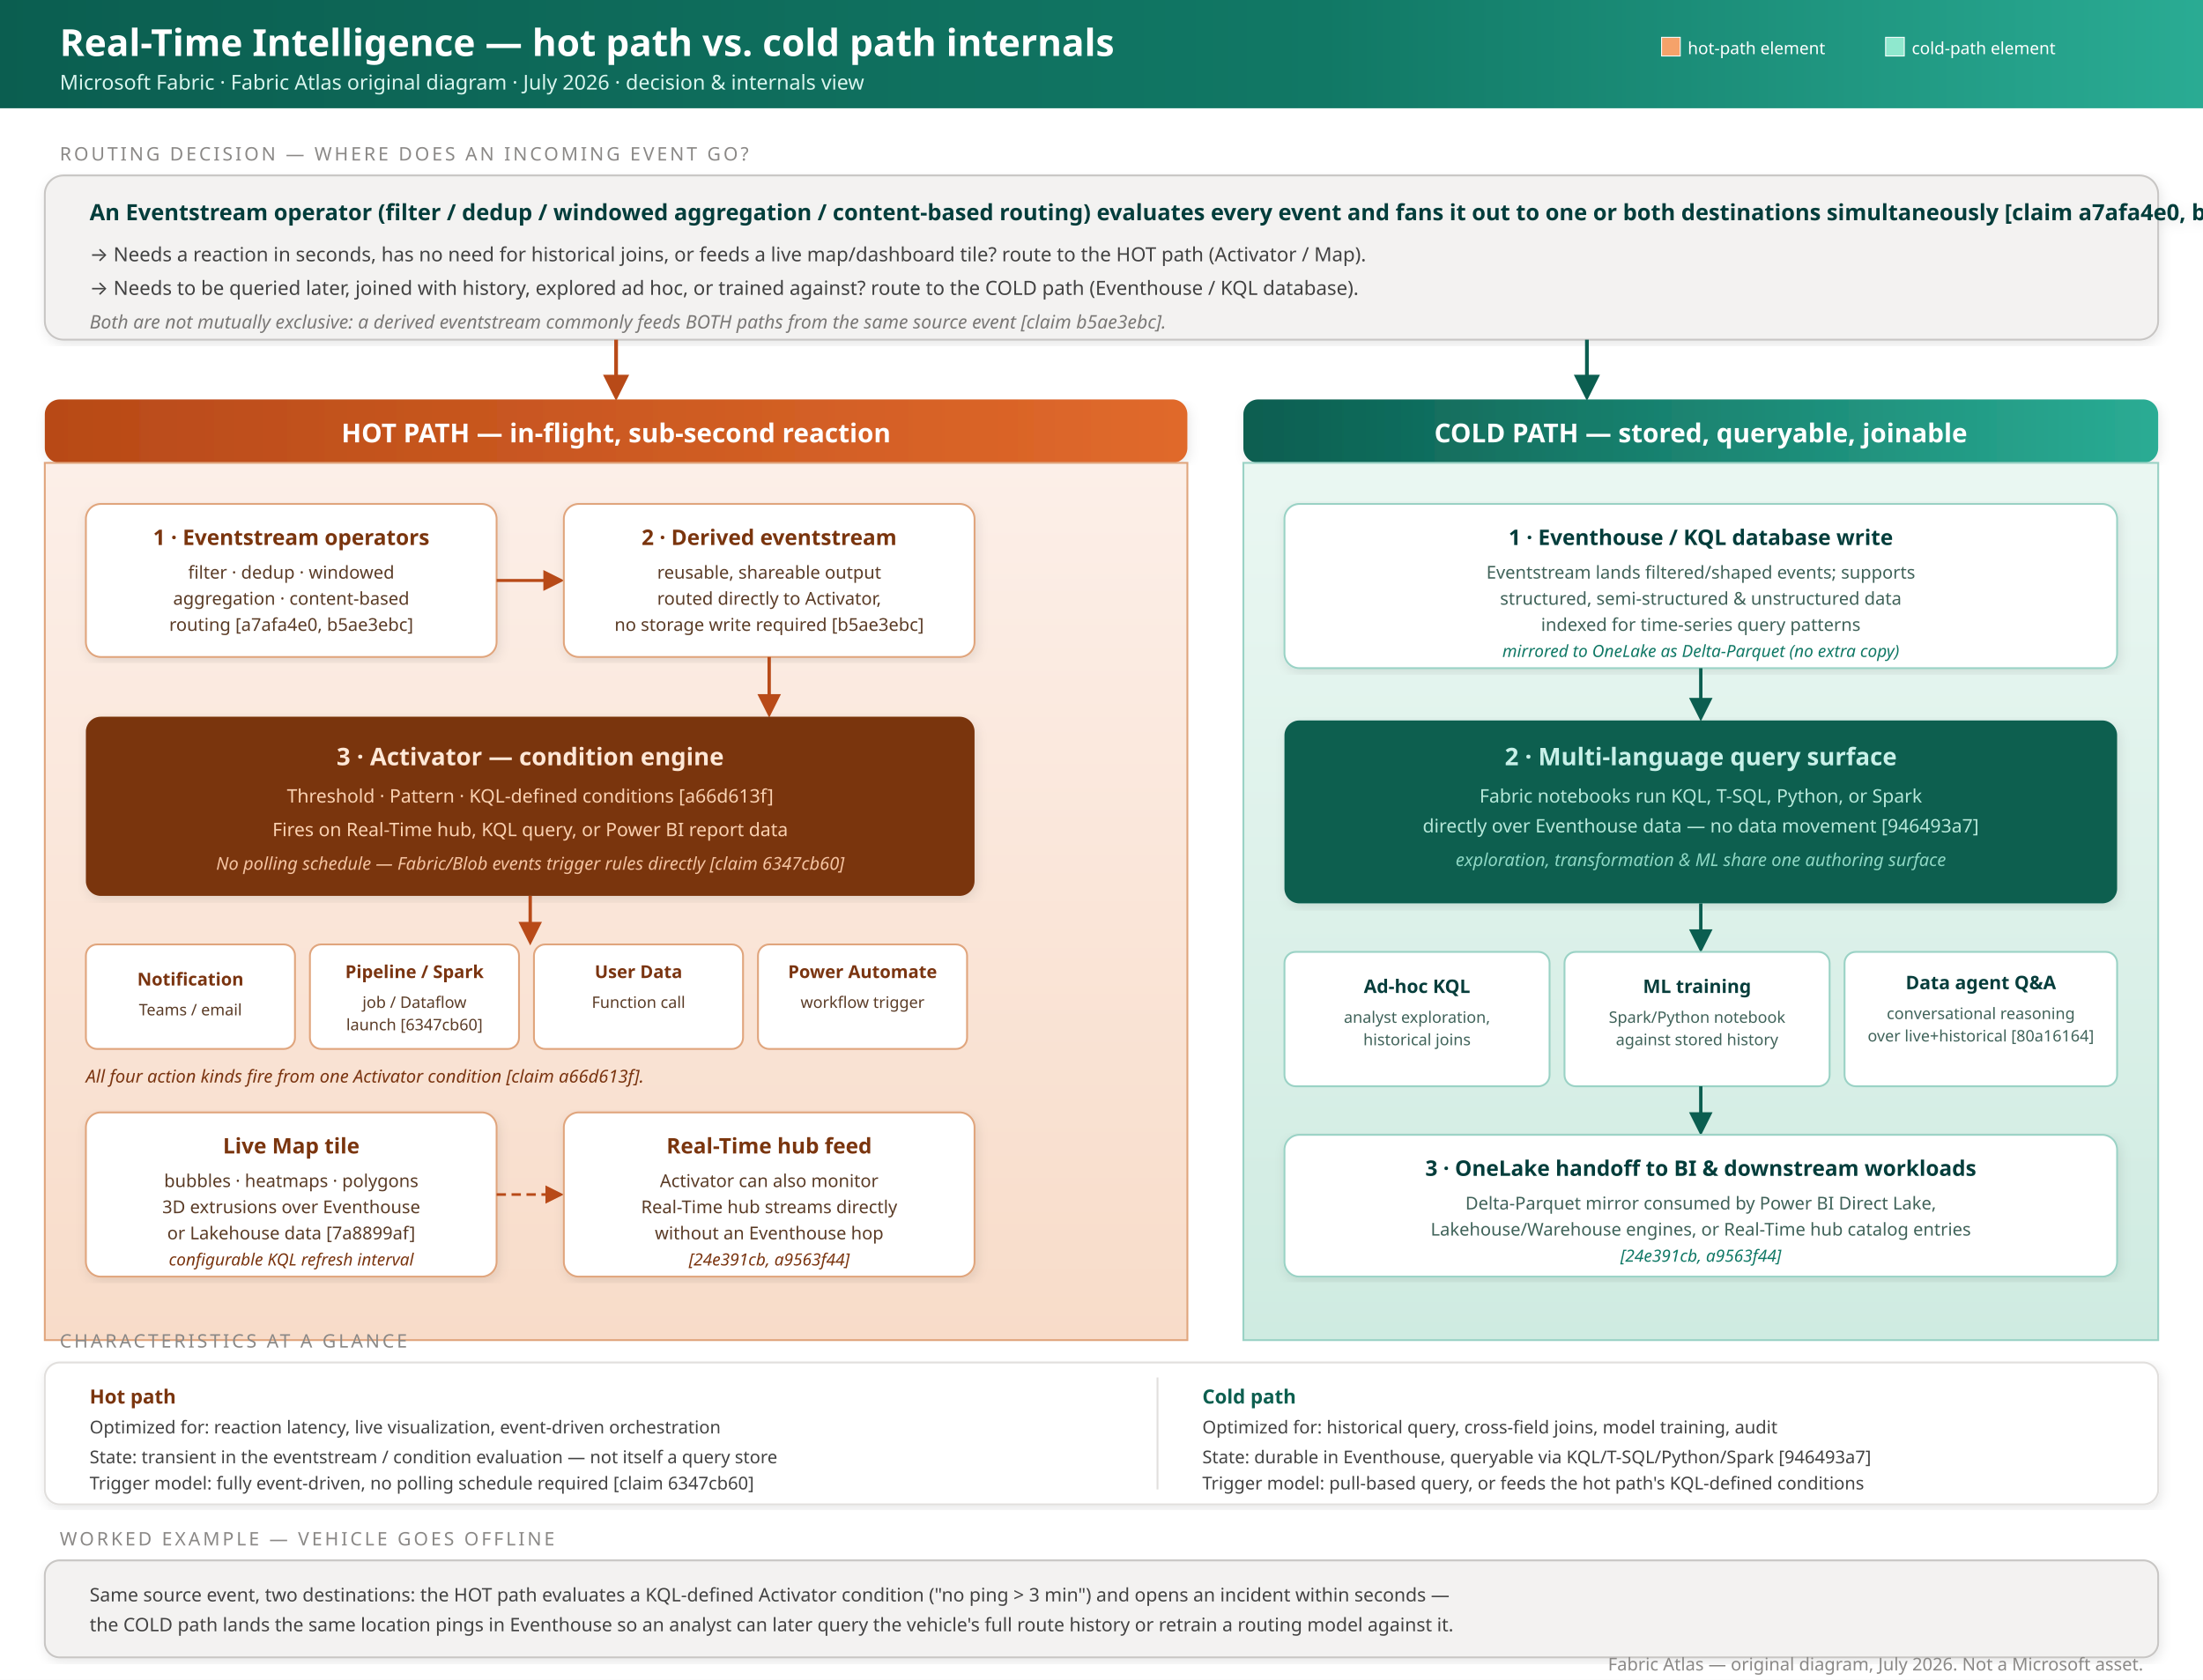
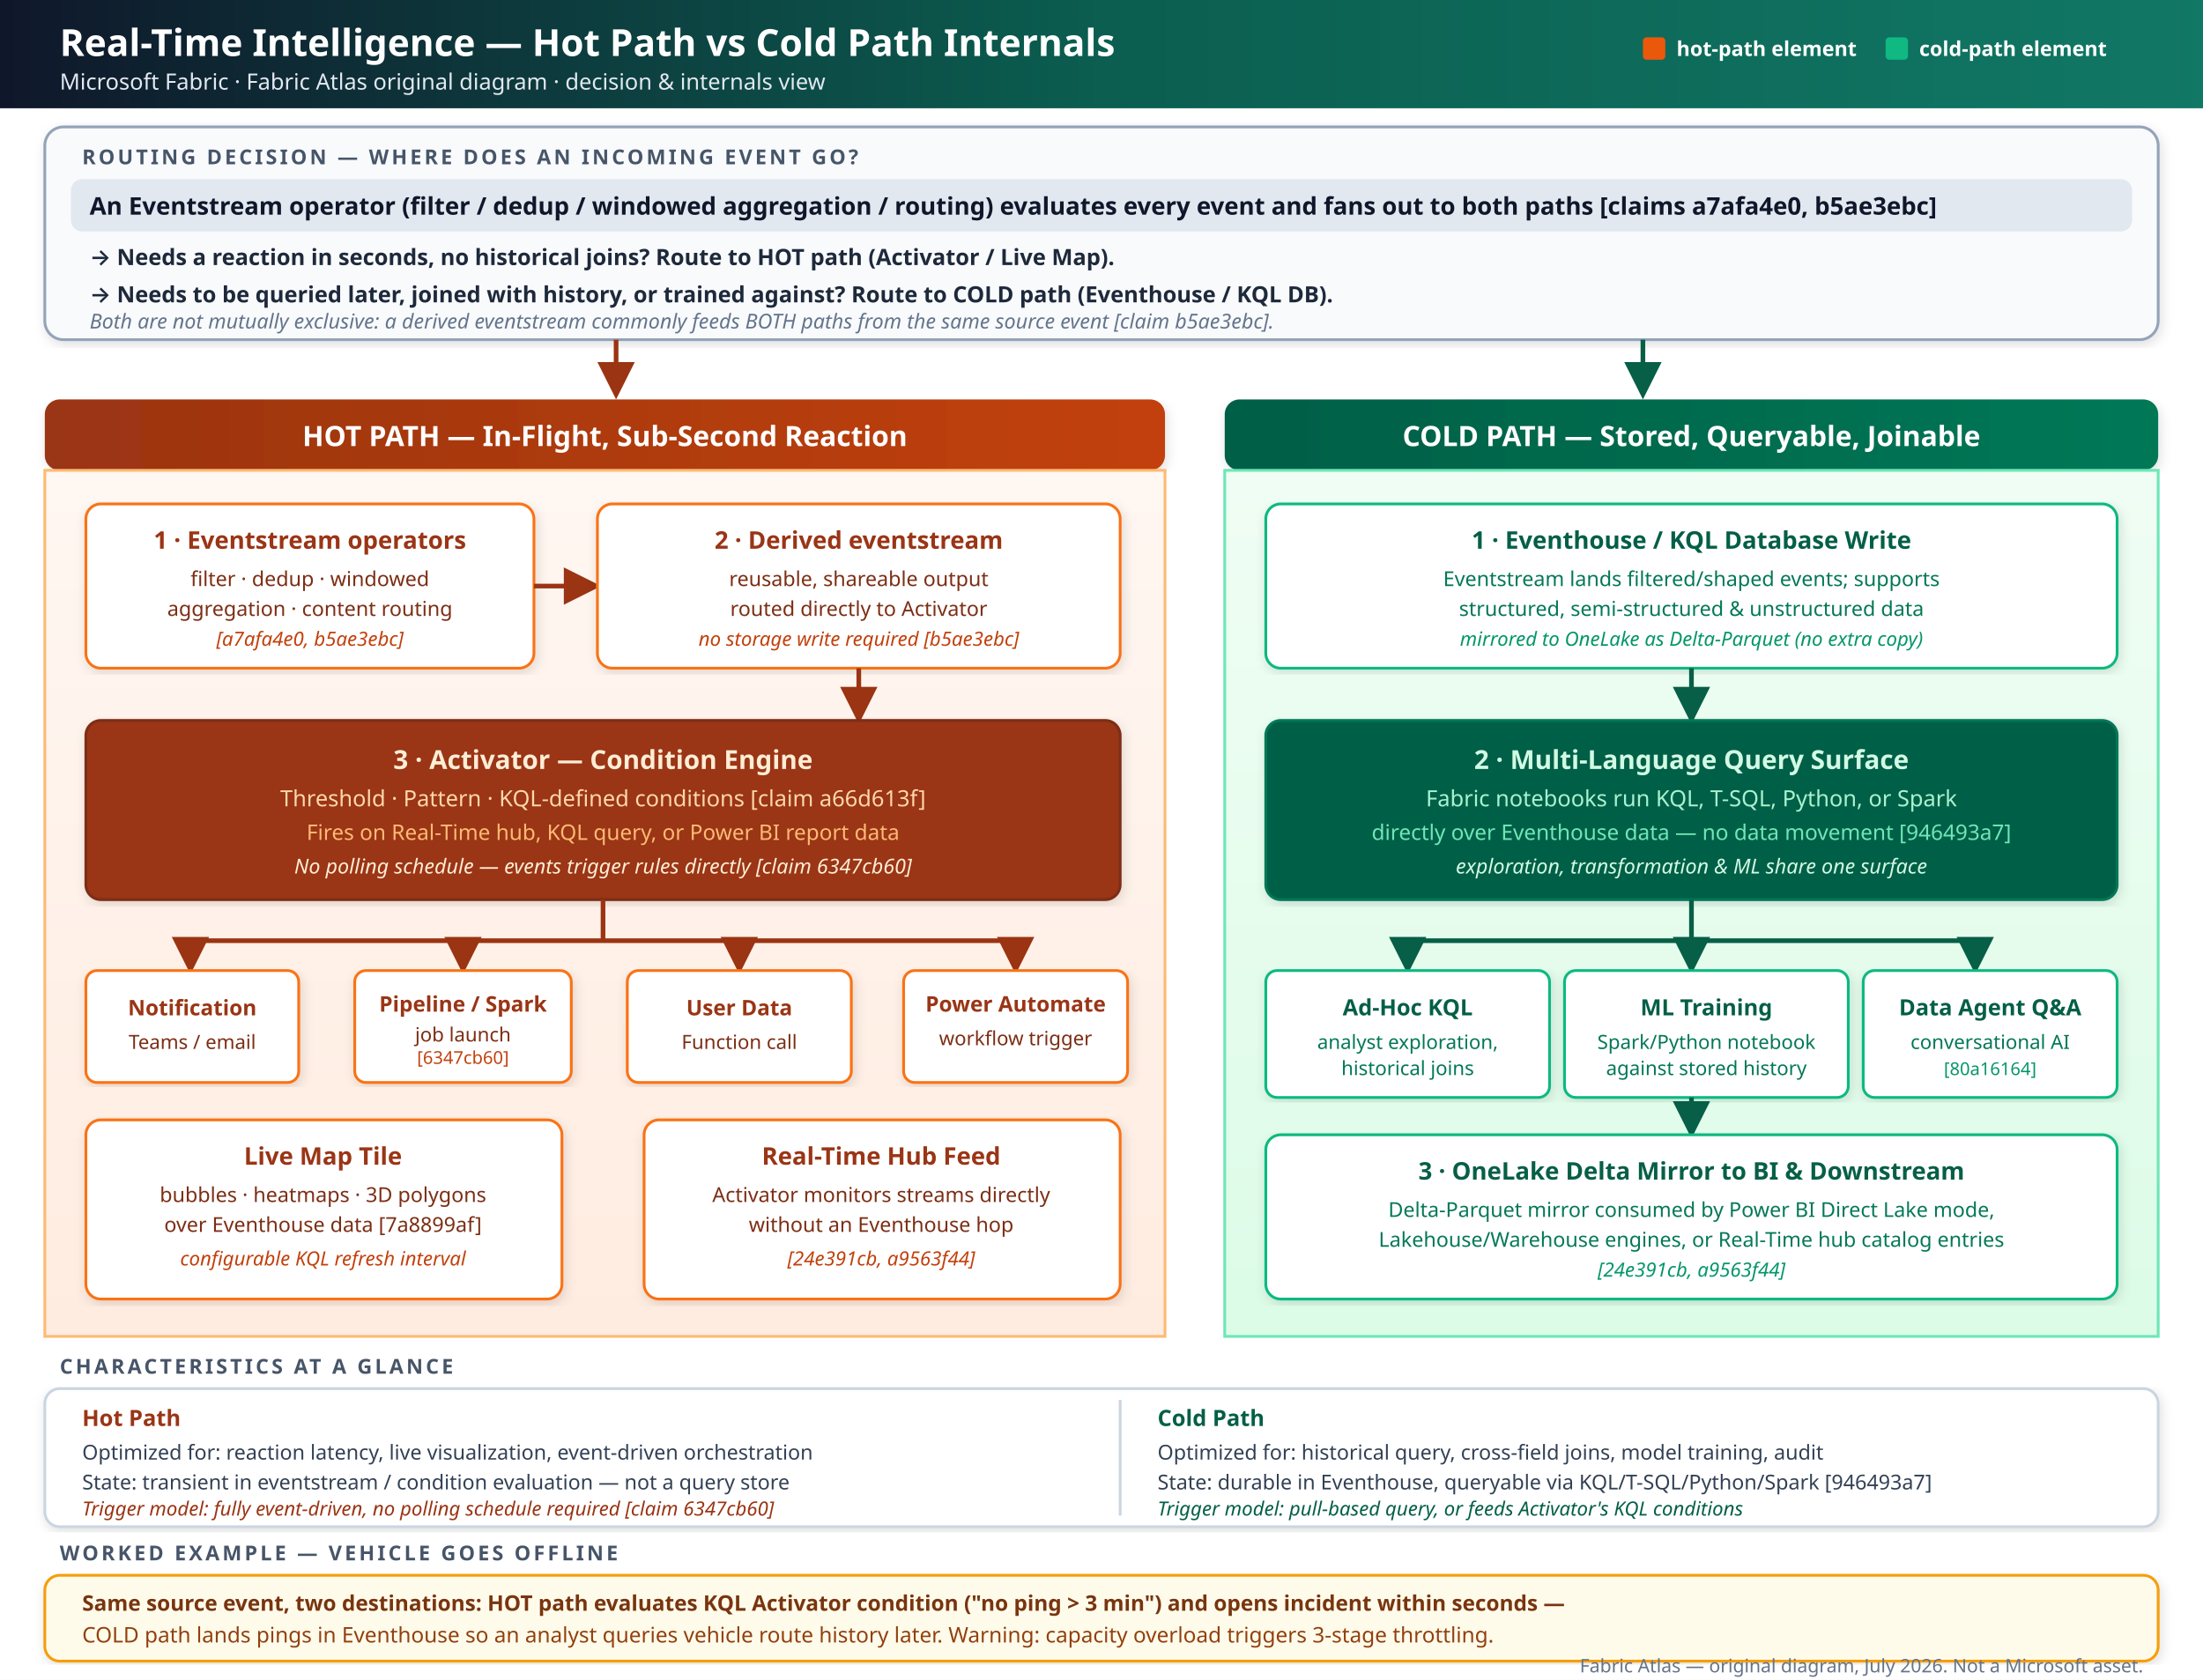
<svg xmlns="http://www.w3.org/2000/svg" viewBox="0 0 1180 900" font-family="Segoe UI, -apple-system, sans-serif" role="img" aria-labelledby="rti-hot-cold-path-title rti-hot-cold-path-desc" data-diagram-id="rti-hot-cold-path">
  <defs>
    <linearGradient id="hdr" x1="0" y1="0" x2="1" y2="0">
-       <stop offset="0" stop-color="#0B5E50" />
-       <stop offset="0.6" stop-color="#117865" />
-       <stop offset="1" stop-color="#2AAC94" />
+       <stop offset="0" stop-color="#0F172A" />
+       <stop offset="0.5" stop-color="#0B5E50" />
+       <stop offset="1" stop-color="#117865" />
    </linearGradient>
    <linearGradient id="hotBg" x1="0" y1="0" x2="0" y2="1">
-       <stop offset="0" stop-color="#FCEFE8" />
-       <stop offset="1" stop-color="#F8DCC9" />
+       <stop offset="0" stop-color="#FFF7F2" />
+       <stop offset="1" stop-color="#FFECE0" />
    </linearGradient>
    <linearGradient id="hotHead" x1="0" y1="0" x2="1" y2="0">
-       <stop offset="0" stop-color="#B84A18" />
-       <stop offset="1" stop-color="#E0692B" />
+       <stop offset="0" stop-color="#9A3412" />
+       <stop offset="1" stop-color="#C2410C" />
    </linearGradient>
    <linearGradient id="coldBg" x1="0" y1="0" x2="0" y2="1">
-       <stop offset="0" stop-color="#EAF7F2" />
-       <stop offset="1" stop-color="#CFEBE1" />
+       <stop offset="0" stop-color="#F0FDF4" />
+       <stop offset="1" stop-color="#DCFCE7" />
    </linearGradient>
    <linearGradient id="coldHead" x1="0" y1="0" x2="1" y2="0">
-       <stop offset="0" stop-color="#0B5E50" />
-       <stop offset="1" stop-color="#2AAC94" />
+       <stop offset="0" stop-color="#065F46" />
+       <stop offset="1" stop-color="#047857" />
    </linearGradient>
-     <marker id="arrHot" viewBox="0 0 10 10" refX="8" refY="5" markerWidth="7" markerHeight="7" orient="auto-start-reverse">
-       <path d="M0 0 L10 5 L0 10 z" fill="#B84A18" />
+     <marker id="arrHot" viewBox="0 0 10 10" refX="8" refY="5" markerWidth="8" markerHeight="8" orient="auto-start-reverse">
+       <path d="M0 0 L10 5 L0 10 z" fill="#9A3412" />
    </marker>
-     <marker id="arrCold" viewBox="0 0 10 10" refX="8" refY="5" markerWidth="7" markerHeight="7" orient="auto-start-reverse">
-       <path d="M0 0 L10 5 L0 10 z" fill="#0B5E50" />
+     <marker id="arrCold" viewBox="0 0 10 10" refX="8" refY="5" markerWidth="8" markerHeight="8" orient="auto-start-reverse">
+       <path d="M0 0 L10 5 L0 10 z" fill="#065F46" />
    </marker>
-     <marker id="arrGray" viewBox="0 0 10 10" refX="8" refY="5" markerWidth="7" markerHeight="7" orient="auto-start-reverse">
-       <path d="M0 0 L10 5 L0 10 z" fill="#8A8886" />
+     <marker id="arrGray" viewBox="0 0 10 10" refX="8" refY="5" markerWidth="8" markerHeight="8" orient="auto-start-reverse">
+       <path d="M0 0 L10 5 L0 10 z" fill="#475569" />
    </marker>
    <filter id="shadow" x="-4%" y="-4%" width="108%" height="108%">
-       <feDropShadow dx="1" dy="2" stdDeviation="3" flood-color="#00000018" />
+       <feDropShadow dx="1" dy="2" stdDeviation="3" flood-color="#00000020" />
    </filter>
  </defs>
  <rect width="1180" height="900" fill="#FFFFFF" />
  <rect x="0" y="0" width="1180" height="58" fill="url(#hdr)" />
-   <text x="32" y="30" font-size="20" font-weight="650" fill="#FFFFFF">Real-Time Intelligence — hot path vs. cold path internals</text>
-   <text x="32" y="48" font-size="11" fill="#D9F5EE">Microsoft Fabric · Fabric Atlas original diagram · July 2026 · decision &amp; internals view</text>
+   <text x="32" y="30" font-size="20" font-weight="700" fill="#FFFFFF">Real-Time Intelligence — Hot Path vs Cold Path Internals</text>
+   <text x="32" y="48" font-size="12" fill="#E2E8F0">Microsoft Fabric · Fabric Atlas original diagram · decision &amp; internals view</text>
+   <g>
+     <rect x="880" y="20" width="12" height="12" rx="2" fill="#EA580C" />
+     <text x="898" y="30" font-size="11" font-weight="600" fill="#FFFFFF">hot-path element</text>
+     <rect x="1010" y="20" width="12" height="12" rx="2" fill="#10B981" />
+     <text x="1028" y="30" font-size="11" font-weight="600" fill="#FFFFFF">cold-path element</text>
+   </g>
  <g data-node-id="hot-path-question" role="group" tabindex="0" aria-label="Does this event need an immediate reaction?">
-     <rect x="20.0" y="71.5" width="319.8" height="30.0" rx="6" fill="transparent" pointer-events="all" />
-     <text x="32" y="86" font-size="10" letter-spacing="1.4" fill="#8A8886">ROUTING DECISION — WHERE DOES AN INCOMING EVENT GO?</text>
+     <rect x="24" y="68" width="1132" height="114" rx="10" fill="#F8FAFC" stroke="#94A3B8" stroke-width="1.5" filter="url(#shadow)" pointer-events="all" />
+     <text x="44" y="88" font-size="11" font-weight="700" letter-spacing="1.5" fill="#475569">ROUTING DECISION — WHERE DOES AN INCOMING EVENT GO?</text>
+     <g data-node-id="eventstream-source" role="group" tabindex="0" aria-label="Eventstream ingest &amp; routing">
+       <rect x="38" y="96" width="1104" height="28" rx="6" fill="#E2E8F0" pointer-events="all" />
+       <text x="48" y="115" font-size="13" font-weight="700" fill="#0F172A">An Eventstream operator (filter / dedup / windowed aggregation / routing) evaluates every event and fans out to both paths [claims a7afa4e0, b5ae3ebc]</text>
+     </g>
+     <text x="48" y="142" font-size="12" font-weight="600" fill="#1E293B">→ Needs a reaction in seconds, no historical joins?  Route to HOT path (Activator / Live Map).</text>
+     <g data-node-id="eventhouse-cold-path" role="group" tabindex="0" aria-label="Eventhouse KQL database (cold path)">
+       <text x="48" y="162" font-size="12" font-weight="600" fill="#1E293B">→ Needs to be queried later, joined with history, or trained against?  Route to COLD path (Eventhouse / KQL DB).</text>
+     </g>
+     <text x="48" y="176" font-size="11" fill="#64748B" font-style="italic">Both are not mutually exclusive: a derived eventstream commonly feeds BOTH paths from the same source event [claim b5ae3ebc].</text>
+   </g>
+   <line x1="330" y1="182" x2="330" y2="210" stroke="#9A3412" stroke-width="2.5" marker-end="url(#arrHot)" />
+   <line x1="880" y1="182" x2="880" y2="210" stroke="#065F46" stroke-width="2.5" marker-end="url(#arrCold)" />
+   <g filter="url(#shadow)">
+     <rect x="24" y="214" width="600" height="38" rx="8" fill="url(#hotHead)" />
+     <text x="324" y="239" text-anchor="middle" font-size="15" font-weight="700" fill="#FFFFFF">HOT PATH — In-Flight, Sub-Second Reaction</text>
+   </g>
+   <rect x="24" y="252" width="600" height="464" rx="0 0 10 10" fill="url(#hotBg)" stroke="#FDBA74" stroke-width="1.5" />
+   <g filter="url(#shadow)">
+     <rect x="46" y="270" width="240" height="88" rx="8" fill="#FFFFFF" stroke="#F97316" stroke-width="1.5" />
+     <text x="166" y="294" text-anchor="middle" font-size="13" font-weight="700" fill="#9A3412">1 · Eventstream operators</text>
+     <text x="166" y="314" text-anchor="middle" font-size="11" fill="#7C2D12">filter · dedup · windowed</text>
+     <text x="166" y="330" text-anchor="middle" font-size="11" fill="#7C2D12">aggregation · content routing</text>
+     <text x="166" y="346" text-anchor="middle" font-size="10.5" fill="#C2410C" font-style="italic">[a7afa4e0, b5ae3ebc]</text>
+   </g>
+   <line x1="286" y1="314" x2="318" y2="314" stroke="#9A3412" stroke-width="2.5" marker-end="url(#arrHot)" />
+   <g filter="url(#shadow)">
+     <rect x="320" y="270" width="280" height="88" rx="8" fill="#FFFFFF" stroke="#F97316" stroke-width="1.5" />
+     <text x="460" y="294" text-anchor="middle" font-size="13" font-weight="700" fill="#9A3412">2 · Derived eventstream</text>
+     <text x="460" y="314" text-anchor="middle" font-size="11" fill="#7C2D12">reusable, shareable output</text>
+     <text x="460" y="330" text-anchor="middle" font-size="11" fill="#7C2D12">routed directly to Activator</text>
+     <text x="460" y="346" text-anchor="middle" font-size="10.5" fill="#C2410C" font-style="italic">no storage write required [b5ae3ebc]</text>
+   </g>
+   <line x1="460" y1="358" x2="460" y2="384" stroke="#9A3412" stroke-width="2.5" marker-end="url(#arrHot)" />
+   <g data-node-id="activator-hot-path" role="group" tabindex="0" aria-label="Activator (hot path)">
+     <rect x="46" y="386" width="554" height="96" rx="8" fill="#9A3412" stroke="#7C2D12" stroke-width="1.5" filter="url(#shadow)" pointer-events="all" />
+     <text x="323" y="412" text-anchor="middle" font-size="14" font-weight="700" fill="#FFEDD5">3 · Activator — Condition Engine</text>
+     <text x="323" y="432" text-anchor="middle" font-size="12" fill="#FED7AA">Threshold · Pattern · KQL-defined conditions [claim a66d613f]</text>
+     <text x="323" y="450" text-anchor="middle" font-size="11.5" fill="#FDBA74">Fires on Real-Time hub, KQL query, or Power BI report data</text>
+     <text x="323" y="468" text-anchor="middle" font-size="11" fill="#FFEDD5" font-style="italic">No polling schedule — events trigger rules directly [claim 6347cb60]</text>
+   </g>
+   <line x1="323" y1="482" x2="323" y2="504" stroke="#9A3412" stroke-width="2.5" />
+   <line x1="102" y1="504" x2="544" y2="504" stroke="#9A3412" stroke-width="2.5" />
+   <line x1="102" y1="504" x2="102" y2="518" stroke="#9A3412" stroke-width="2.5" marker-end="url(#arrHot)" />
+   <line x1="248" y1="504" x2="248" y2="518" stroke="#9A3412" stroke-width="2.5" marker-end="url(#arrHot)" />
+   <line x1="396" y1="504" x2="396" y2="518" stroke="#9A3412" stroke-width="2.5" marker-end="url(#arrHot)" />
+   <line x1="544" y1="504" x2="544" y2="518" stroke="#9A3412" stroke-width="2.5" marker-end="url(#arrHot)" />
+   <g filter="url(#shadow)">
+     <rect x="46" y="520" width="114" height="60" rx="6" fill="#FFFFFF" stroke="#F97316" stroke-width="1.5" />
+     <text x="103" y="544" text-anchor="middle" font-size="11.5" font-weight="700" fill="#9A3412">Notification</text>
+     <text x="103" y="562" text-anchor="middle" font-size="10.5" fill="#7C2D12">Teams / email</text>
+     <rect x="190" y="520" width="116" height="60" rx="6" fill="#FFFFFF" stroke="#F97316" stroke-width="1.5" />
+     <text x="248" y="542" text-anchor="middle" font-size="11.5" font-weight="700" fill="#9A3412">Pipeline / Spark</text>
+     <text x="248" y="558" text-anchor="middle" font-size="10.5" fill="#7C2D12">job launch</text>
+     <text x="248" y="570" text-anchor="middle" font-size="9.5" fill="#C2410C">[6347cb60]</text>
+     <rect x="336" y="520" width="120" height="60" rx="6" fill="#FFFFFF" stroke="#F97316" stroke-width="1.5" />
+     <text x="396" y="544" text-anchor="middle" font-size="11.5" font-weight="700" fill="#9A3412">User Data</text>
+     <text x="396" y="562" text-anchor="middle" font-size="10.5" fill="#7C2D12">Function call</text>
+     <rect x="484" y="520" width="120" height="60" rx="6" fill="#FFFFFF" stroke="#F97316" stroke-width="1.5" />
+     <text x="544" y="542" text-anchor="middle" font-size="11.5" font-weight="700" fill="#9A3412">Power Automate</text>
+     <text x="544" y="560" text-anchor="middle" font-size="10.5" fill="#7C2D12">workflow trigger</text>
  </g>
  <g filter="url(#shadow)">
-     <rect x="24" y="94" width="1132" height="88" rx="10" fill="#F3F2F1" stroke="#C8C6C4" />
-     <g data-node-id="eventstream-source" role="group" tabindex="0" aria-label="Eventstream ingest &amp; routing">
-       <rect x="36.0" y="100.6" width="480.0" height="30.0" rx="6" fill="transparent" pointer-events="all" />
-       <text x="48" y="118" font-size="12" font-weight="600" fill="#063D3B">An Eventstream operator (filter / dedup / windowed aggregation / content-based routing) evaluates every event and fans it out to one or both destinations simultaneously [claim a7afa4e0, b5ae3ebc]</text>
-     </g>
-     <text x="48" y="140" font-size="10.5" fill="#424242">→ Needs a reaction in seconds, has no need for historical joins, or feeds a live map/dashboard tile?  route to the HOT path (Activator / Map).</text>
-     <g data-node-id="eventhouse-cold-path" role="group" tabindex="0" aria-label="Eventhouse KQL database (cold path)">
-       <rect x="36.0" y="142.8" width="480.0" height="30.0" rx="6" fill="transparent" pointer-events="all" />
-       <text x="48" y="158" font-size="10.5" fill="#424242">→ Needs to be queried later, joined with history, explored ad hoc, or trained against?  route to the COLD path (Eventhouse / KQL database).</text>
-     </g>
-     <text x="48" y="176" font-size="10" fill="#797775" font-style="italic">Both are not mutually exclusive: a derived eventstream commonly feeds BOTH paths from the same source event [claim b5ae3ebc].</text>
-   </g>
-   <line x1="330" y1="182" x2="330" y2="212" stroke="#B84A18" stroke-width="2" marker-end="url(#arrHot)" />
-   <line x1="850" y1="182" x2="850" y2="212" stroke="#0B5E50" stroke-width="2" marker-end="url(#arrCold)" />
-   <g filter="url(#shadow)">
-     <rect x="24" y="214" width="612" height="34" rx="8" fill="url(#hotHead)" />
-     <text x="330" y="237" text-anchor="middle" font-size="14" font-weight="650" fill="#FFFFFF">HOT PATH — in-flight, sub-second reaction</text>
-   </g>
-   <rect x="24" y="248" width="612" height="470" rx="0 0 10 10" fill="url(#hotBg)" stroke="#E0A57D" />
-   <g filter="url(#shadow)">
-     <rect x="46" y="270" width="220" height="82" rx="8" fill="#FFFFFF" stroke="#E0A57D" />
-     <text x="156" y="292" text-anchor="middle" font-size="11.5" font-weight="600" fill="#7A3410">1 · Eventstream operators</text>
-     <text x="156" y="310" text-anchor="middle" font-size="9.5" fill="#5A3B26">filter · dedup · windowed</text>
-     <text x="156" y="324" text-anchor="middle" font-size="9.5" fill="#5A3B26">aggregation · content-based</text>
-     <text x="156" y="338" text-anchor="middle" font-size="9.5" fill="#5A3B26">routing [a7afa4e0, b5ae3ebc]</text>
-   </g>
-   <line x1="266" y1="311" x2="300" y2="311" stroke="#B84A18" stroke-width="1.6" marker-end="url(#arrHot)" />
-   <g filter="url(#shadow)">
-     <rect x="302" y="270" width="220" height="82" rx="8" fill="#FFFFFF" stroke="#E0A57D" />
-     <text x="412" y="292" text-anchor="middle" font-size="11.5" font-weight="600" fill="#7A3410">2 · Derived eventstream</text>
-     <text x="412" y="310" text-anchor="middle" font-size="9.5" fill="#5A3B26">reusable, shareable output</text>
-     <text x="412" y="324" text-anchor="middle" font-size="9.5" fill="#5A3B26">routed directly to Activator,</text>
-     <text x="412" y="338" text-anchor="middle" font-size="9.5" fill="#5A3B26">no storage write required [b5ae3ebc]</text>
-   </g>
-   <line x1="412" y1="352" x2="412" y2="382" stroke="#B84A18" stroke-width="1.8" marker-end="url(#arrHot)" />
-   <g filter="url(#shadow)">
-     <rect x="46" y="384" width="476" height="96" rx="8" fill="#7A3410" />
-     <text x="284" y="410" text-anchor="middle" font-size="13" font-weight="650" fill="#FFE8D6">3 · Activator — condition engine</text>
-     <text x="284" y="430" text-anchor="middle" font-size="10" fill="#FBD2B0">Threshold · Pattern · KQL-defined conditions [a66d613f]</text>
-     <text x="284" y="448" text-anchor="middle" font-size="10" fill="#FBD2B0">Fires on Real-Time hub, KQL query, or Power BI report data</text>
-     <text x="284" y="466" text-anchor="middle" font-size="9.5" fill="#F5C4A0" font-style="italic">No polling schedule — Fabric/Blob events trigger rules directly [claim 6347cb60]</text>
-   </g>
-   <line x1="284" y1="480" x2="284" y2="504" stroke="#B84A18" stroke-width="1.8" marker-end="url(#arrHot)" />
-   <g>
-     <rect x="46" y="506" width="112" height="56" rx="6" fill="#FFFFFF" stroke="#E0A57D" />
-     <text x="102" y="528" text-anchor="middle" font-size="9.5" font-weight="600" fill="#7A3410">Notification</text>
-     <text x="102" y="544" text-anchor="middle" font-size="8.5" fill="#5A3B26">Teams / email</text>
-     <rect x="166" y="506" width="112" height="56" rx="6" fill="#FFFFFF" stroke="#E0A57D" />
-     <text x="222" y="524" text-anchor="middle" font-size="9.5" font-weight="600" fill="#7A3410">Pipeline / Spark</text>
-     <text x="222" y="540" text-anchor="middle" font-size="8.5" fill="#5A3B26">job / Dataflow</text>
-     <text x="222" y="552" text-anchor="middle" font-size="8.5" fill="#5A3B26">launch [6347cb60]</text>
-     <rect x="286" y="506" width="112" height="56" rx="6" fill="#FFFFFF" stroke="#E0A57D" />
-     <text x="342" y="524" text-anchor="middle" font-size="9.5" font-weight="600" fill="#7A3410">User Data</text>
-     <text x="342" y="540" text-anchor="middle" font-size="8.5" fill="#5A3B26">Function call</text>
-     <rect x="406" y="506" width="112" height="56" rx="6" fill="#FFFFFF" stroke="#E0A57D" />
-     <text x="462" y="524" text-anchor="middle" font-size="9.5" font-weight="600" fill="#7A3410">Power Automate</text>
-     <text x="462" y="540" text-anchor="middle" font-size="8.5" fill="#5A3B26">workflow trigger</text>
-   </g>
-   <text x="46" y="580" font-size="9.5" fill="#7A3410" font-style="italic">All four action kinds fire from one Activator condition [claim a66d613f].</text>
-   <g filter="url(#shadow)">
-     <rect x="46" y="596" width="220" height="88" rx="8" fill="#FFFFFF" stroke="#E0A57D" />
-     <text x="156" y="618" text-anchor="middle" font-size="11.5" font-weight="600" fill="#7A3410">Live Map tile</text>
-     <text x="156" y="636" text-anchor="middle" font-size="9.5" fill="#5A3B26">bubbles · heatmaps · polygons</text>
-     <text x="156" y="650" text-anchor="middle" font-size="9.5" fill="#5A3B26">3D extrusions over Eventhouse</text>
-     <text x="156" y="664" text-anchor="middle" font-size="9.5" fill="#5A3B26">or Lakehouse data [7a8899af]</text>
-     <text x="156" y="678" text-anchor="middle" font-size="9" fill="#7A3410" font-style="italic">configurable KQL refresh interval</text>
-   </g>
-   <line x1="266" y1="640" x2="300" y2="640" stroke="#B84A18" stroke-width="1.4" stroke-dasharray="5 3" marker-end="url(#arrHot)" />
-   <g filter="url(#shadow)">
-     <rect x="302" y="596" width="220" height="88" rx="8" fill="#FFFFFF" stroke="#E0A57D" />
-     <text x="412" y="618" text-anchor="middle" font-size="11.5" font-weight="600" fill="#7A3410">Real-Time hub feed</text>
-     <text x="412" y="636" text-anchor="middle" font-size="9.5" fill="#5A3B26">Activator can also monitor</text>
-     <text x="412" y="650" text-anchor="middle" font-size="9.5" fill="#5A3B26">Real-Time hub streams directly</text>
-     <text x="412" y="664" text-anchor="middle" font-size="9.5" fill="#5A3B26">without an Eventhouse hop</text>
-     <text x="412" y="678" text-anchor="middle" font-size="9" fill="#7A3410" font-style="italic">[24e391cb, a9563f44]</text>
-   </g>
-   <rect x="46" y="694" width="568" height="12" fill="none" />
-   <g filter="url(#shadow)">
-     <rect x="46" y="696" width="568" height="12" rx="6" fill="#B84A18" fill-opacity="0.001" />
+     <rect x="46" y="600" width="255" height="96" rx="8" fill="#FFFFFF" stroke="#F97316" stroke-width="1.5" />
+     <text x="173" y="624" text-anchor="middle" font-size="13" font-weight="700" fill="#9A3412">Live Map Tile</text>
+     <text x="173" y="644" text-anchor="middle" font-size="11" fill="#7C2D12">bubbles · heatmaps · 3D polygons</text>
+     <text x="173" y="660" text-anchor="middle" font-size="11" fill="#7C2D12">over Eventhouse data [7a8899af]</text>
+     <text x="173" y="678" text-anchor="middle" font-size="10.5" fill="#C2410C" font-style="italic">configurable KQL refresh interval</text>
  </g>
  <g filter="url(#shadow)">
-     <rect x="46" y="696" width="568" height="10" rx="5" fill="none" />
+     <rect x="345" y="600" width="255" height="96" rx="8" fill="#FFFFFF" stroke="#F97316" stroke-width="1.5" />
+     <text x="472" y="624" text-anchor="middle" font-size="13" font-weight="700" fill="#9A3412">Real-Time Hub Feed</text>
+     <text x="472" y="644" text-anchor="middle" font-size="11" fill="#7C2D12">Activator monitors streams directly</text>
+     <text x="472" y="660" text-anchor="middle" font-size="11" fill="#7C2D12">without an Eventhouse hop</text>
+     <text x="472" y="678" text-anchor="middle" font-size="10.5" fill="#C2410C" font-style="italic">[24e391cb, a9563f44]</text>
  </g>
  <g filter="url(#shadow)">
-     <rect x="666" y="214" width="490" height="34" rx="8" fill="url(#coldHead)" />
-     <text x="911" y="237" text-anchor="middle" font-size="14" font-weight="650" fill="#FFFFFF">COLD PATH — stored, queryable, joinable</text>
+     <rect x="656" y="214" width="500" height="38" rx="8" fill="url(#coldHead)" />
+     <text x="906" y="239" text-anchor="middle" font-size="15" font-weight="700" fill="#FFFFFF">COLD PATH — Stored, Queryable, Joinable</text>
  </g>
-   <rect x="666" y="248" width="490" height="470" rx="0 0 10 10" fill="url(#coldBg)" stroke="#9AD2C5" />
+   <rect x="656" y="252" width="500" height="464" rx="0 0 10 10" fill="url(#coldBg)" stroke="#6EE7B7" stroke-width="1.5" />
  <g filter="url(#shadow)">
-     <rect x="688" y="270" width="446" height="88" rx="8" fill="#FFFFFF" stroke="#9AD2C5" />
-     <text x="911" y="292" text-anchor="middle" font-size="11.5" font-weight="600" fill="#063D3B">1 · Eventhouse / KQL database write</text>
-     <text x="911" y="310" text-anchor="middle" font-size="9.5" fill="#3F6259">Eventstream lands filtered/shaped events; supports</text>
-     <text x="911" y="324" text-anchor="middle" font-size="9.5" fill="#3F6259">structured, semi-structured &amp; unstructured data</text>
-     <text x="911" y="338" text-anchor="middle" font-size="9.5" fill="#3F6259">indexed for time-series query patterns</text>
-     <text x="911" y="352" text-anchor="middle" font-size="9" fill="#117865" font-style="italic">mirrored to OneLake as Delta-Parquet (no extra copy)</text>
+     <rect x="678" y="270" width="456" height="88" rx="8" fill="#FFFFFF" stroke="#10B981" stroke-width="1.5" />
+     <text x="906" y="294" text-anchor="middle" font-size="13" font-weight="700" fill="#065F46">1 · Eventhouse / KQL Database Write</text>
+     <text x="906" y="314" text-anchor="middle" font-size="11" fill="#047857">Eventstream lands filtered/shaped events; supports</text>
+     <text x="906" y="330" text-anchor="middle" font-size="11" fill="#047857">structured, semi-structured &amp; unstructured data</text>
+     <text x="906" y="346" text-anchor="middle" font-size="10.5" fill="#059669" font-style="italic">mirrored to OneLake as Delta-Parquet (no extra copy)</text>
  </g>
-   <line x1="911" y1="358" x2="911" y2="384" stroke="#0B5E50" stroke-width="1.8" marker-end="url(#arrCold)" />
+   <line x1="906" y1="358" x2="906" y2="384" stroke="#065F46" stroke-width="2.5" marker-end="url(#arrCold)" />
  <g filter="url(#shadow)">
-     <rect x="688" y="386" width="446" height="98" rx="8" fill="#0B5E50" />
-     <text x="911" y="410" text-anchor="middle" font-size="13" font-weight="650" fill="#C8F0E8">2 · Multi-language query surface</text>
-     <text x="911" y="430" text-anchor="middle" font-size="10" fill="#B7E8D9">Fabric notebooks run KQL, T-SQL, Python, or Spark</text>
-     <text x="911" y="446" text-anchor="middle" font-size="10" fill="#B7E8D9">directly over Eventhouse data — no data movement [946493a7]</text>
-     <text x="911" y="464" text-anchor="middle" font-size="9.5" fill="#8FD8C4" font-style="italic">exploration, transformation &amp; ML share one authoring surface</text>
+     <rect x="678" y="386" width="456" height="96" rx="8" fill="#065F46" stroke="#047857" stroke-width="1.5" />
+     <text x="906" y="412" text-anchor="middle" font-size="14" font-weight="700" fill="#D1FAE5">2 · Multi-Language Query Surface</text>
+     <text x="906" y="432" text-anchor="middle" font-size="12" fill="#A7F3D0">Fabric notebooks run KQL, T-SQL, Python, or Spark</text>
+     <text x="906" y="450" text-anchor="middle" font-size="11.5" fill="#6EE7B7">directly over Eventhouse data — no data movement [946493a7]</text>
+     <text x="906" y="468" text-anchor="middle" font-size="11" fill="#D1FAE5" font-style="italic">exploration, transformation &amp; ML share one surface</text>
  </g>
-   <line x1="911" y1="484" x2="911" y2="508" stroke="#0B5E50" stroke-width="1.8" marker-end="url(#arrCold)" />
-   <g>
-     <rect x="688" y="510" width="142" height="72" rx="6" fill="#FFFFFF" stroke="#9AD2C5" />
-     <text x="759" y="532" text-anchor="middle" font-size="10" font-weight="600" fill="#063D3B">Ad-hoc KQL</text>
-     <text x="759" y="548" text-anchor="middle" font-size="8.5" fill="#3F6259">analyst exploration,</text>
-     <text x="759" y="560" text-anchor="middle" font-size="8.5" fill="#3F6259">historical joins</text>
-     <rect x="838" y="510" width="142" height="72" rx="6" fill="#FFFFFF" stroke="#9AD2C5" />
-     <text x="909" y="532" text-anchor="middle" font-size="10" font-weight="600" fill="#063D3B">ML training</text>
-     <text x="909" y="548" text-anchor="middle" font-size="8.5" fill="#3F6259">Spark/Python notebook</text>
-     <text x="909" y="560" text-anchor="middle" font-size="8.5" fill="#3F6259">against stored history</text>
-     <rect x="988" y="510" width="146" height="72" rx="6" fill="#FFFFFF" stroke="#9AD2C5" />
-     <text x="1061" y="530" text-anchor="middle" font-size="10" font-weight="600" fill="#063D3B">Data agent Q&amp;A</text>
-     <text x="1061" y="546" text-anchor="middle" font-size="8.5" fill="#3F6259">conversational reasoning</text>
-     <text x="1061" y="558" text-anchor="middle" font-size="8.5" fill="#3F6259">over live+historical [80a16164]</text>
+   <line x1="906" y1="482" x2="906" y2="504" stroke="#065F46" stroke-width="2.5" />
+   <line x1="754" y1="504" x2="1058" y2="504" stroke="#065F46" stroke-width="2.5" />
+   <line x1="754" y1="504" x2="754" y2="518" stroke="#065F46" stroke-width="2.5" marker-end="url(#arrCold)" />
+   <line x1="906" y1="504" x2="906" y2="518" stroke="#065F46" stroke-width="2.5" marker-end="url(#arrCold)" />
+   <line x1="1058" y1="504" x2="1058" y2="518" stroke="#065F46" stroke-width="2.5" marker-end="url(#arrCold)" />
+   <g filter="url(#shadow)">
+     <rect x="678" y="520" width="152" height="68" rx="6" fill="#FFFFFF" stroke="#10B981" stroke-width="1.5" />
+     <text x="754" y="544" text-anchor="middle" font-size="12" font-weight="700" fill="#065F46">Ad-Hoc KQL</text>
+     <text x="754" y="562" text-anchor="middle" font-size="10.5" fill="#047857">analyst exploration,</text>
+     <text x="754" y="576" text-anchor="middle" font-size="10.5" fill="#047857">historical joins</text>
+     <rect x="838" y="520" width="152" height="68" rx="6" fill="#FFFFFF" stroke="#10B981" stroke-width="1.5" />
+     <text x="914" y="544" text-anchor="middle" font-size="12" font-weight="700" fill="#065F46">ML Training</text>
+     <text x="914" y="562" text-anchor="middle" font-size="10.5" fill="#047857">Spark/Python notebook</text>
+     <text x="914" y="576" text-anchor="middle" font-size="10.5" fill="#047857">against stored history</text>
+     <rect x="998" y="520" width="136" height="68" rx="6" fill="#FFFFFF" stroke="#10B981" stroke-width="1.5" />
+     <text x="1066" y="544" text-anchor="middle" font-size="12" font-weight="700" fill="#065F46">Data Agent Q&amp;A</text>
+     <text x="1066" y="562" text-anchor="middle" font-size="10.5" fill="#047857">conversational AI</text>
+     <text x="1066" y="576" text-anchor="middle" font-size="9.5" fill="#059669">[80a16164]</text>
  </g>
-   <line x1="911" y1="582" x2="911" y2="606" stroke="#0B5E50" stroke-width="1.8" marker-end="url(#arrCold)" />
+   <line x1="906" y1="588" x2="906" y2="606" stroke="#065F46" stroke-width="2.5" marker-end="url(#arrCold)" />
+   <g data-node-id="onelake-mirror" role="group" tabindex="0" aria-label="OneLake Delta mirror">
+     <rect x="678" y="608" width="456" height="88" rx="8" fill="#FFFFFF" stroke="#10B981" stroke-width="1.5" filter="url(#shadow)" pointer-events="all" />
+     <text x="906" y="632" text-anchor="middle" font-size="13" font-weight="700" fill="#065F46">3 · OneLake Delta Mirror to BI &amp; Downstream</text>
+     <text x="906" y="652" text-anchor="middle" font-size="11" fill="#047857">Delta-Parquet mirror consumed by Power BI Direct Lake mode,</text>
+     <text x="906" y="668" text-anchor="middle" font-size="11" fill="#047857">Lakehouse/Warehouse engines, or Real-Time hub catalog entries</text>
+     <text x="906" y="684" text-anchor="middle" font-size="10.5" fill="#059669" font-style="italic">[24e391cb, a9563f44]</text>
+   </g>
+   <text x="32" y="736" font-size="11" font-weight="700" letter-spacing="1.5" fill="#475569">CHARACTERISTICS AT A GLANCE</text>
  <g filter="url(#shadow)">
-     <rect x="688" y="608" width="446" height="76" rx="8" fill="#FFFFFF" stroke="#9AD2C5" />
-     <text x="911" y="630" text-anchor="middle" font-size="11.5" font-weight="600" fill="#063D3B">3 · OneLake handoff to BI &amp; downstream workloads</text>
-     <g data-node-id="onelake-mirror" role="group" tabindex="0" aria-label="OneLake Delta mirror">
-       <rect x="750.2" y="634.2" width="321.5" height="30.0" rx="6" fill="transparent" pointer-events="all" />
-       <text x="911" y="648" text-anchor="middle" font-size="9.5" fill="#3F6259">Delta-Parquet mirror consumed by Power BI Direct Lake,</text>
-     </g>
-     <text x="911" y="662" text-anchor="middle" font-size="9.5" fill="#3F6259">Lakehouse/Warehouse engines, or Real-Time hub catalog entries</text>
-     <text x="911" y="676" text-anchor="middle" font-size="9" fill="#117865" font-style="italic">[24e391cb, a9563f44]</text>
+     <rect x="24" y="744" width="1132" height="74" rx="8" fill="#FFFFFF" stroke="#CBD5E1" stroke-width="1.5" />
+     <line x1="600" y1="750" x2="600" y2="812" stroke="#CBD5E1" stroke-width="1.5" />
+     <text x="44" y="764" font-size="12" font-weight="700" fill="#9A3412">Hot Path</text>
+     <text x="44" y="782" font-size="11" fill="#334155">Optimized for: reaction latency, live visualization, event-driven orchestration</text>
+     <text x="44" y="798" font-size="11" fill="#334155">State: transient in eventstream / condition evaluation — not a query store</text>
+     <text x="44" y="812" font-size="10.5" fill="#9A3412" font-style="italic">Trigger model: fully event-driven, no polling schedule required [claim 6347cb60]</text>
+     <text x="620" y="764" font-size="12" font-weight="700" fill="#065F46">Cold Path</text>
+     <text x="620" y="782" font-size="11" fill="#334155">Optimized for: historical query, cross-field joins, model training, audit</text>
+     <text x="620" y="798" font-size="11" fill="#334155">State: durable in Eventhouse, queryable via KQL/T-SQL/Python/Spark [946493a7]</text>
+     <text x="620" y="812" font-size="10.5" fill="#065F46" font-style="italic">Trigger model: pull-based query, or feeds Activator's KQL conditions</text>
  </g>
-   <text x="32" y="722" font-size="10" letter-spacing="1.4" fill="#8A8886">CHARACTERISTICS AT A GLANCE</text>
-   <g filter="url(#shadow)">
-     <rect x="24" y="730" width="1132" height="76" rx="8" fill="#FFFFFF" stroke="#E1DFDD" />
-     <line x1="620" y1="738" x2="620" y2="798" stroke="#E1DFDD" />
-     <text x="48" y="752" font-size="10.5" font-weight="600" fill="#7A3410">Hot path</text>
-     <text x="48" y="768" font-size="9.5" fill="#424242">Optimized for: reaction latency, live visualization, event-driven orchestration</text>
-     <text x="48" y="784" font-size="9.5" fill="#424242">State: transient in the eventstream / condition evaluation — not itself a query store</text>
-     <text x="48" y="798" font-size="9.5" fill="#424242">Trigger model: fully event-driven, no polling schedule required [claim 6347cb60]</text>
-     <text x="644" y="752" font-size="10.5" font-weight="600" fill="#0B5E50">Cold path</text>
-     <text x="644" y="768" font-size="9.5" fill="#424242">Optimized for: historical query, cross-field joins, model training, audit</text>
-     <text x="644" y="784" font-size="9.5" fill="#424242">State: durable in Eventhouse, queryable via KQL/T-SQL/Python/Spark [946493a7]</text>
-     <text x="644" y="798" font-size="9.5" fill="#424242">Trigger model: pull-based query, or feeds the hot path's KQL-defined conditions</text>
+   <text x="32" y="836" font-size="11" font-weight="700" letter-spacing="1.5" fill="#475569">WORKED EXAMPLE — VEHICLE GOES OFFLINE</text>
+   <g data-node-id="throttling-warning" role="group" tabindex="0" aria-label="Warning: three-stage capacity throttling">
+     <rect x="24" y="844" width="1132" height="46" rx="8" fill="#FFFBEB" stroke="#F59E0B" stroke-width="1.5" filter="url(#shadow)" pointer-events="all" />
+     <text x="44" y="863" font-size="11.5" font-weight="600" fill="#78350F">Same source event, two destinations: HOT path evaluates KQL Activator condition ("no ping &gt; 3 min") and opens incident within seconds —</text>
+     <text x="44" y="880" font-size="11.5" fill="#92400E">COLD path lands pings in Eventhouse so an analyst queries vehicle route history later. Warning: capacity overload triggers 3-stage throttling.</text>
  </g>
-   <text x="32" y="828" font-size="10" letter-spacing="1.4" fill="#8A8886">WORKED EXAMPLE — VEHICLE GOES OFFLINE</text>
-   <g filter="url(#shadow)">
-     <rect x="24" y="836" width="1132" height="52" rx="8" fill="#F3F2F1" stroke="#C8C6C4" />
-     <g data-node-id="activator-hot-path" role="group" tabindex="0" aria-label="Activator (hot path)">
-       <rect x="36.0" y="843.5" width="480.0" height="30.0" rx="6" fill="transparent" pointer-events="all" />
-       <text x="48" y="858" font-size="10" fill="#424242">Same source event, two destinations: the HOT path evaluates a KQL-defined Activator condition ("no ping &gt; 3 min") and opens an incident within seconds —</text>
-     </g>
-     <g data-node-id="throttling-warning" role="group" tabindex="0" aria-label="Warning: three-stage capacity throttling">
-       <rect x="36.0" y="859.5" width="480.0" height="30.0" rx="6" fill="transparent" pointer-events="all" />
-       <text x="48" y="874" font-size="10" fill="#424242">the COLD path lands the same location pings in Eventhouse so an analyst can later query the vehicle's full route history or retrain a routing model against it.</text>
-     </g>
-   </g>
-   <g>
-     <rect x="890" y="20" width="10" height="10" fill="#F5A26A" stroke="#FFFFFF" stroke-width="0.5" />
-     <text x="904" y="29" font-size="9" fill="#FFFFFF">hot-path element</text>
-     <rect x="1010" y="20" width="10" height="10" fill="#8FE8CE" stroke="#FFFFFF" stroke-width="0.5" />
-     <text x="1024" y="29" font-size="9" fill="#FFFFFF">cold-path element</text>
-   </g>
-   <text x="1148" y="895" text-anchor="end" font-size="9.5" fill="#8A8886">Fabric Atlas — original diagram, July 2026. Not a Microsoft asset.</text>
+   <text x="1148" y="896" text-anchor="end" font-size="10" fill="#64748B">Fabric Atlas — original diagram, July 2026. Not a Microsoft asset.</text>
</svg>
